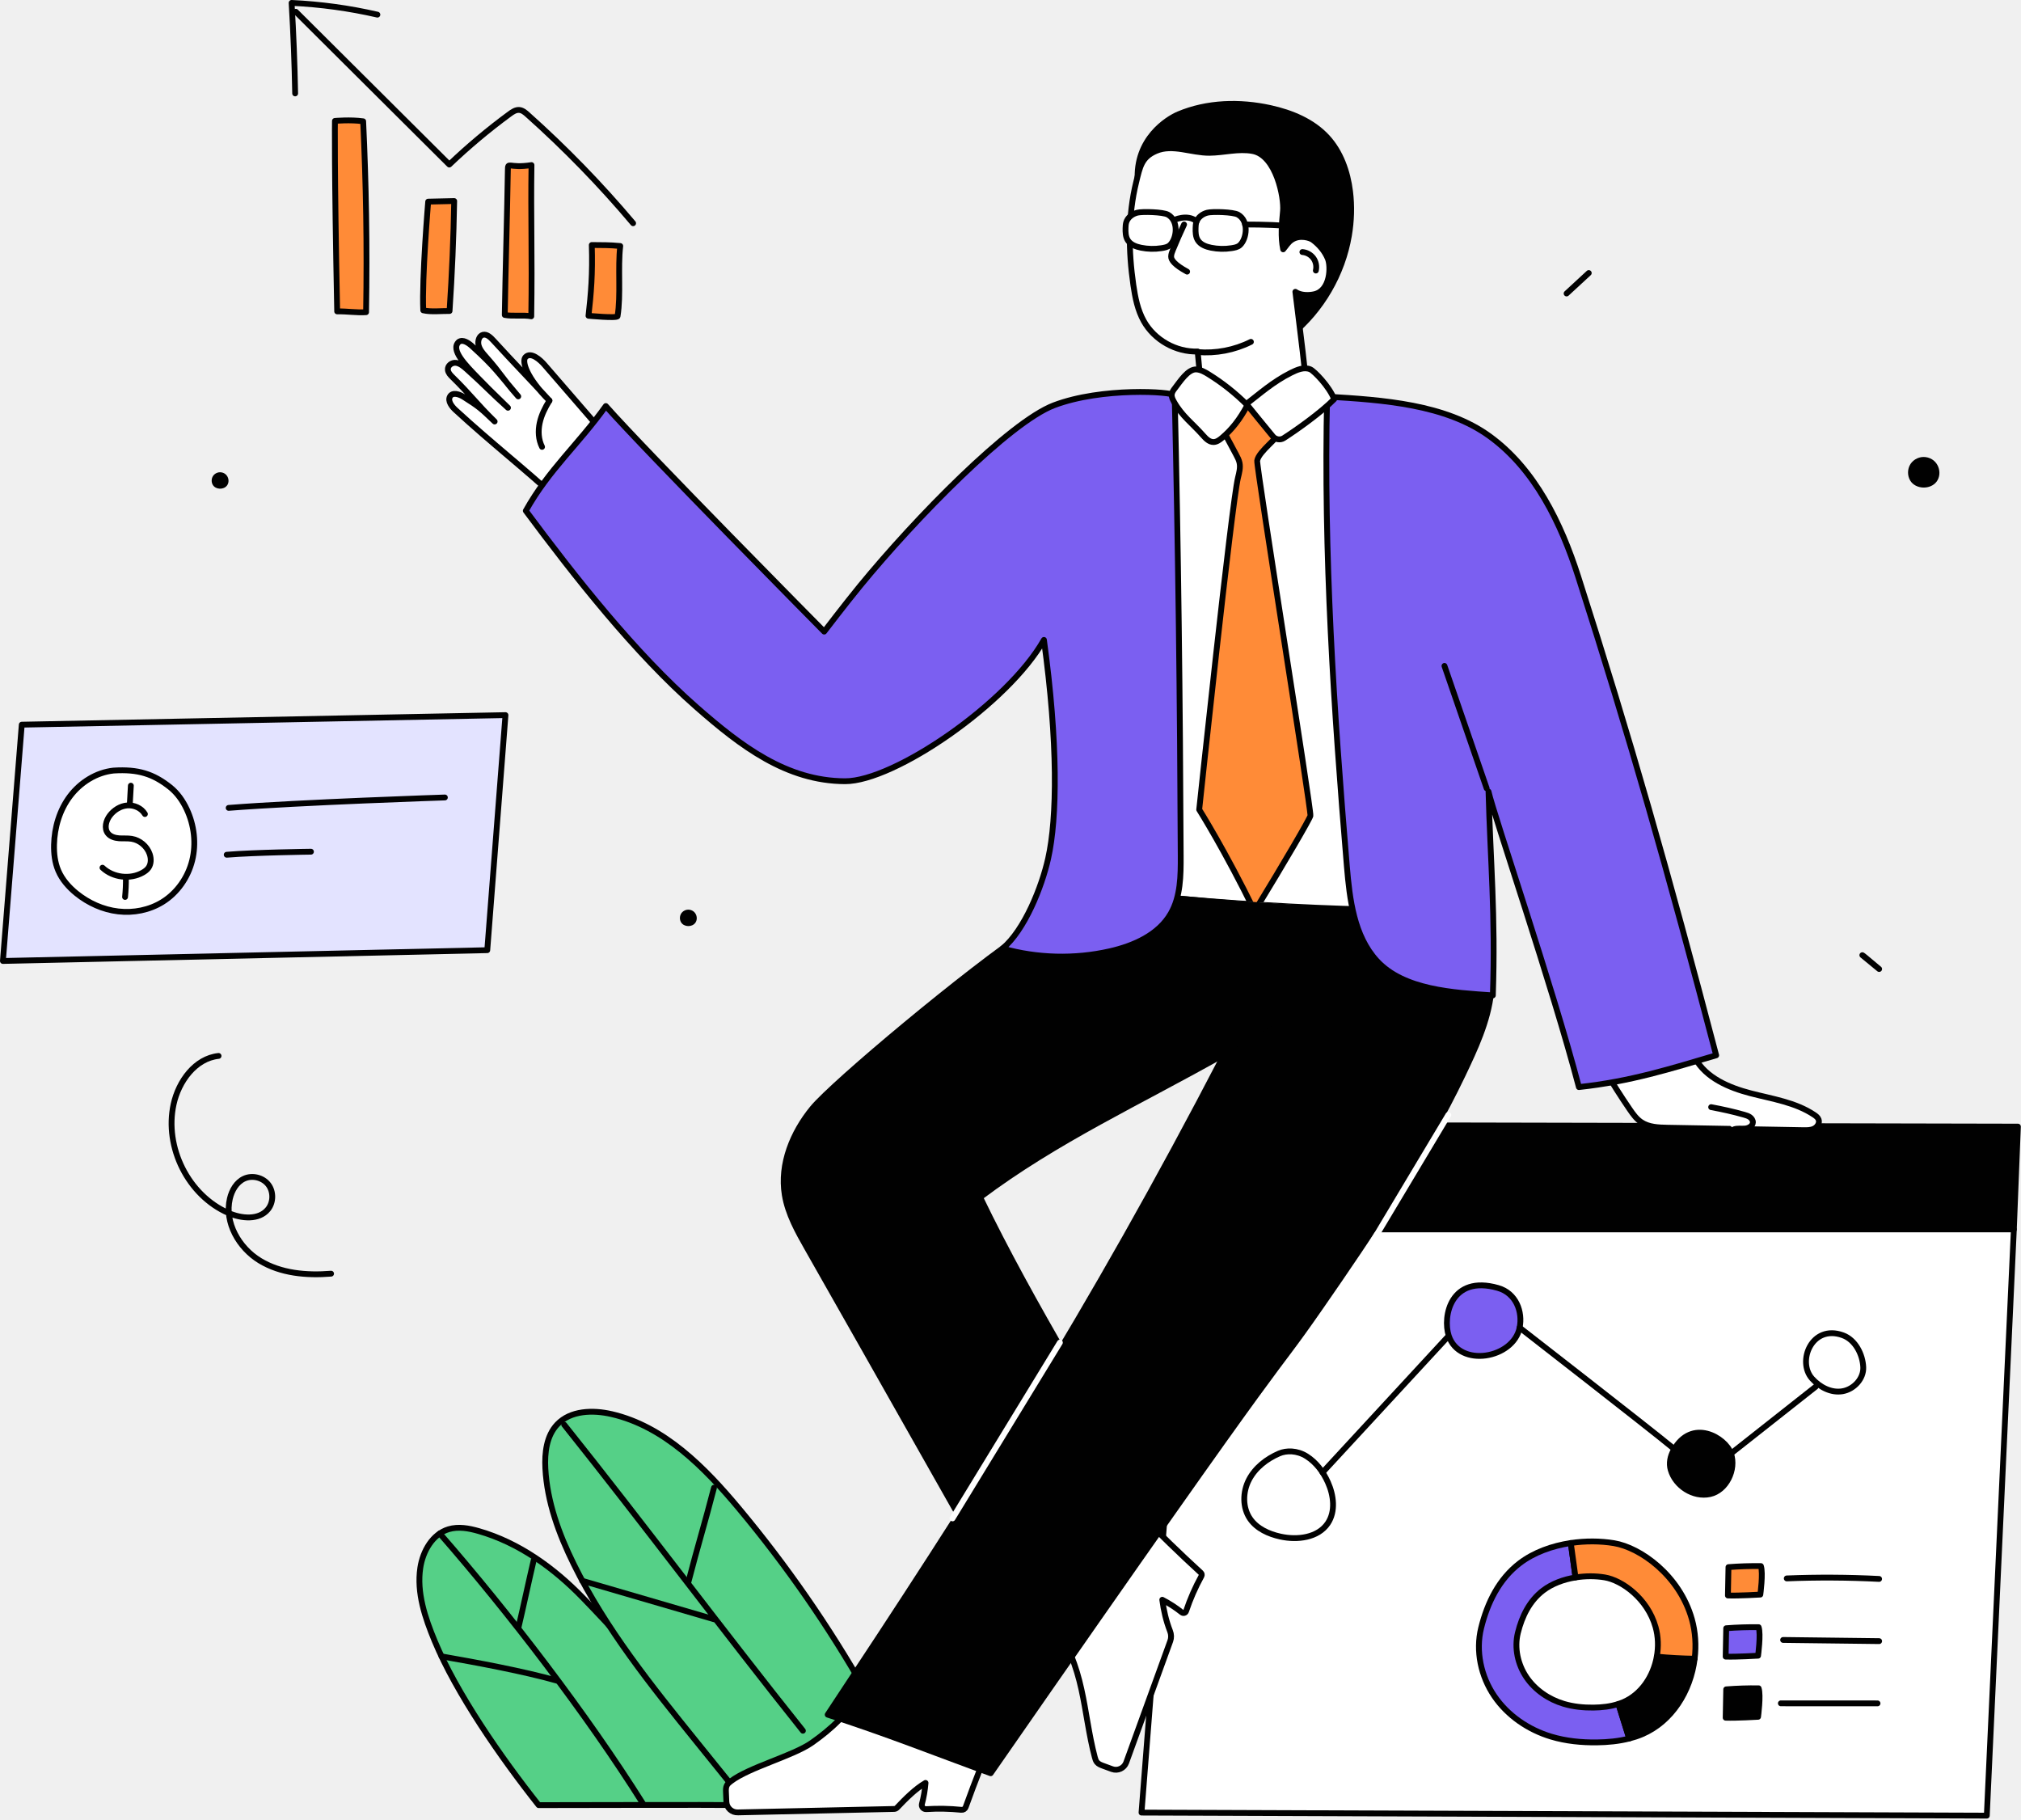
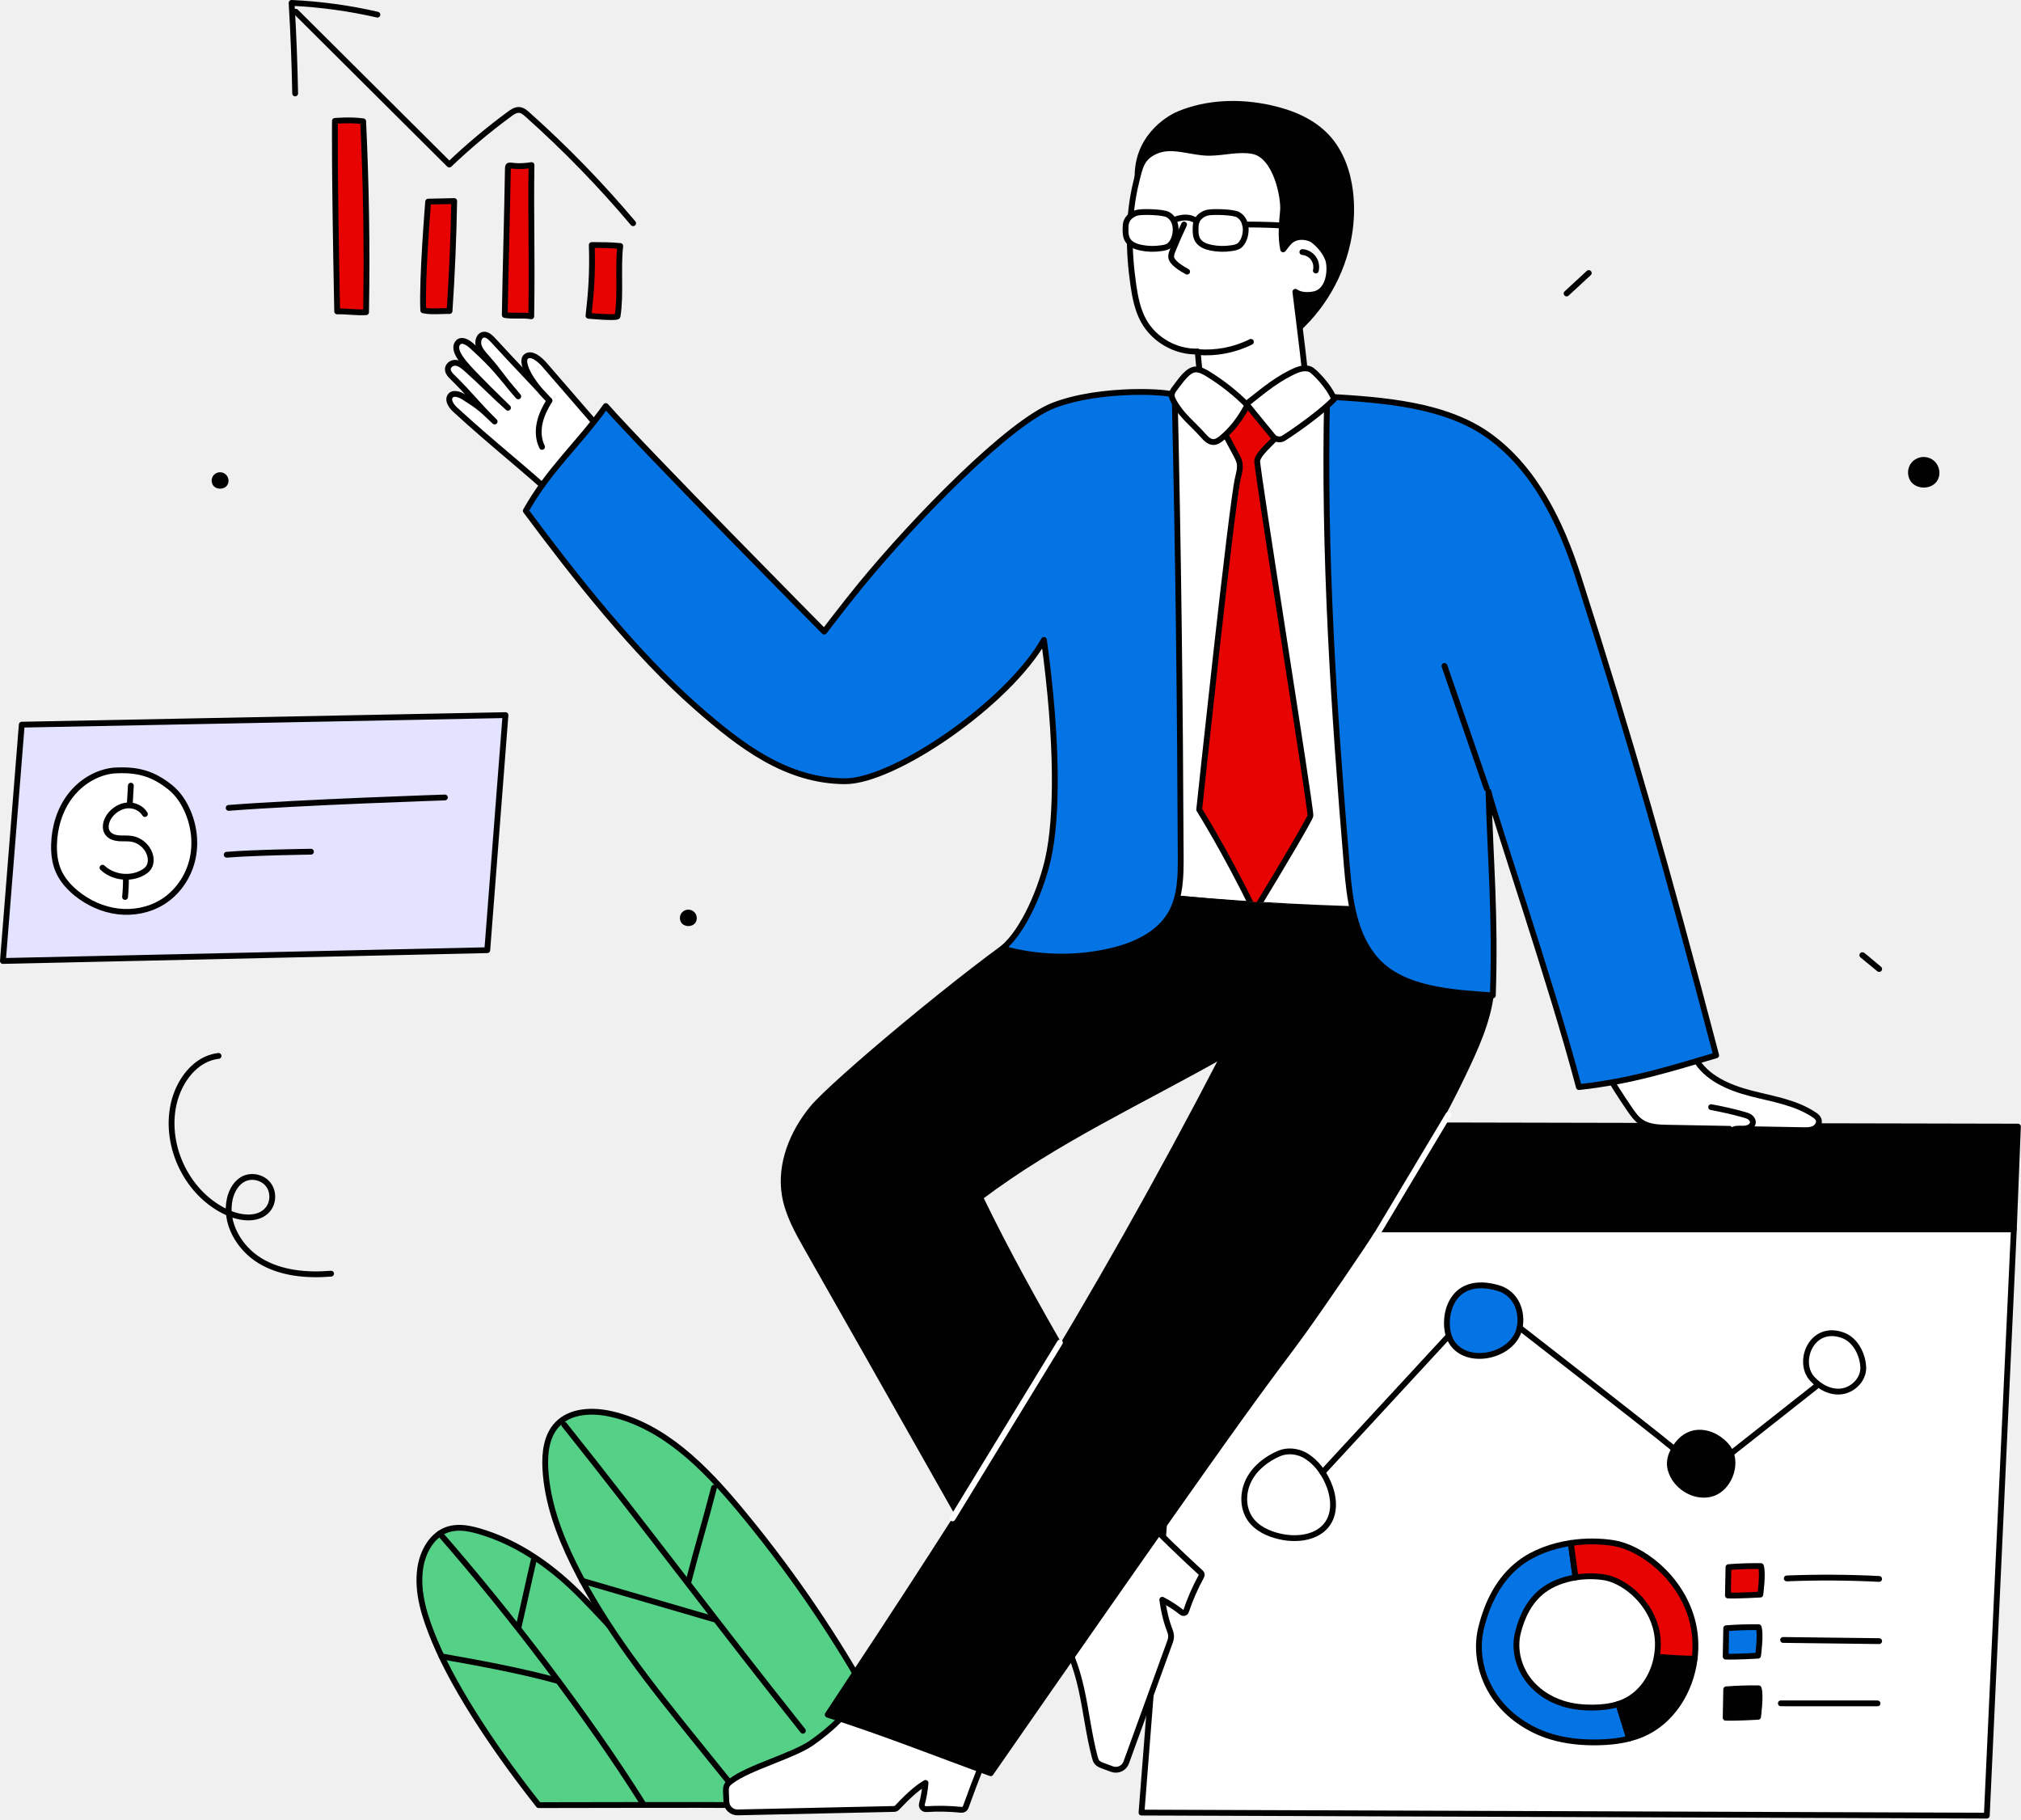
<svg xmlns="http://www.w3.org/2000/svg" width="521" height="469" viewBox="0 0 521 469" fill="none" style="width: 100%; height: 100%;">
  <g clip-path="url(#clip0_35_1837)">
    <path d="M293.308 46.753C292.55 35.767 301.085 30.602 303.807 29.456C311.204 26.342 319.612 26.127 327.452 27.846C332.923 29.046 338.372 31.283 342.158 35.41C345.627 39.192 347.416 44.276 348.043 49.369C348.507 53.134 348.381 56.966 347.747 60.706C346.061 70.659 340.664 79.94 332.848 86.328C332.062 86.97 331.103 87.62 330.114 87.394C329.507 87.255 329.024 86.807 328.59 86.361C324.931 82.61 322.507 77.862 319.911 73.31C313.527 62.115 305.456 51.39 293.308 46.753Z" fill="#010101" stroke="#010101" stroke-width="1.5" stroke-linecap="round" stroke-linejoin="round" />
    <path d="M333.936 75.215C335.333 76.203 337.476 76.142 338.829 75.834C343.018 74.88 343.106 68.64 342.316 66.696C341.525 64.751 340.116 63.091 338.434 61.835C337.763 61.334 335.084 60.405 332.975 61.836C332.01 62.491 331.419 63.567 330.794 64.268C330.103 61.019 330.446 57.652 330.753 54.345C331.061 51.038 329.039 40.066 322.937 38.928C319.251 38.241 315.54 39.354 311.791 39.385C307.141 39.423 302.293 37.073 298.021 38.911C294.284 40.519 293.883 42.959 292.91 46.909C290.777 55.565 290.888 64.655 292.171 73.477C292.636 76.676 293.276 79.916 294.849 82.74C297.574 87.631 303.155 90.785 308.75 90.597C309.208 95.485 309.665 100.374 310.123 105.262C310.354 107.73 310.692 110.428 312.494 112.13C314.362 113.895 317.202 114.023 319.77 113.966C324.291 113.865 328.807 113.504 333.287 112.885C334.278 112.748 335.319 112.577 336.097 111.948C337.489 110.823 337.51 108.744 337.389 106.959C336.647 96.022 335.131 85.147 333.938 75.216L333.936 75.215Z" fill="white" stroke="#010101" stroke-width="1.5" stroke-linecap="round" stroke-linejoin="round" />
    <path d="M322.477 88.115C318.248 90.234 313.428 91.154 308.716 90.744Z" fill="white" />
    <path d="M322.477 88.115C318.248 90.234 313.428 91.154 308.716 90.744" stroke="#010101" stroke-width="1.5" stroke-linecap="round" stroke-linejoin="round" />
    <path d="M305.246 57.864C304.235 60.01 303.28 62.182 302.38 64.377C302.15 64.937 301.921 65.515 301.91 66.12C301.894 67.027 302.845 68.29 306.034 70.015" fill="white" />
    <path d="M305.246 57.864C304.235 60.01 303.28 62.182 302.38 64.377C302.15 64.937 301.921 65.515 301.91 66.12C301.894 67.027 302.845 68.29 306.034 70.015" stroke="#010101" stroke-width="1.5" stroke-linecap="round" stroke-linejoin="round" />
    <path d="M335.745 64.966C336.859 65.048 337.926 65.641 338.584 66.545C339.242 67.449 339.479 68.645 339.216 69.731" fill="white" />
    <path d="M335.745 64.966C336.859 65.048 337.926 65.641 338.584 66.545C339.242 67.449 339.479 68.645 339.216 69.731" stroke="#010101" stroke-width="1.5" stroke-linecap="round" stroke-linejoin="round" />
    <path d="M301.093 55.329C299.85 54.619 294.455 54.496 293.186 54.819C291.917 55.142 290.73 56.027 290.345 57.278C290.197 57.758 290.171 58.265 290.157 58.767C290.125 59.851 290.158 61.001 290.734 61.92C291.45 63.063 292.837 63.586 294.16 63.852C295.879 64.198 297.66 64.238 299.393 63.97C300.167 63.85 301.003 63.714 301.583 63.187C303.346 61.584 303.975 56.973 301.095 55.329H301.093Z" fill="white" stroke="#010101" stroke-width="1.5" stroke-linecap="round" stroke-linejoin="round" />
    <path d="M319.153 55.329C317.91 54.619 312.515 54.496 311.246 54.819C309.977 55.142 308.79 56.027 308.405 57.278C308.257 57.758 308.231 58.265 308.217 58.767C308.185 59.851 308.218 61.001 308.794 61.92C309.51 63.063 310.897 63.586 312.22 63.852C313.939 64.198 315.72 64.238 317.453 63.97C318.227 63.85 319.063 63.714 319.643 63.187C321.406 61.584 322.035 56.973 319.155 55.329H319.153Z" fill="white" stroke="#010101" stroke-width="1.5" stroke-linecap="round" stroke-linejoin="round" />
    <path d="M320.981 57.864C325.683 57.864 330.207 58.008 334.87 58.46C335.743 58.545 336.748 58.798 337.095 59.603" stroke="#010101" stroke-width="1.5" stroke-linecap="round" stroke-linejoin="round" />
    <path d="M308.475 57.041C306.035 55.007 302.486 56.798 302.504 56.778Z" fill="white" />
    <path d="M308.475 57.041C306.035 55.007 302.486 56.798 302.504 56.778" stroke="#010101" stroke-width="1.5" stroke-linecap="round" stroke-linejoin="round" />
    <path d="M160.139 116.856C153.196 108.776 147.31 102.105 140.367 94.026C139.301 92.785 136.844 90.547 135.459 92.064C134.472 93.144 135.759 97.432 141.644 103.256C135.804 96.872 133.024 94.135 127.184 87.751C126.446 86.944 125.507 86.063 124.528 86.291C123.525 86.524 123.096 87.888 123.376 88.995C123.656 90.102 124.43 90.996 125.174 91.835C129.444 96.649 129.33 97.354 133.6 102.168C128.183 95.812 127.855 94.856 121.758 89.284C120.748 88.361 119.346 87.4 118.288 88.112C116.001 90.138 120.057 94.161 123.148 97.355C124.919 99.185 126.624 100.907 130.954 105.1C126.478 101.085 124.853 99.207 120.369 95.204C119.527 94.452 118.618 93.668 117.562 93.525C116.506 93.382 115.33 94.211 115.463 95.361C115.547 96.093 116.099 96.67 116.614 97.175C121.389 101.857 122.74 103.96 127.515 108.642C124.001 105.295 123.62 104.896 119.602 102.348C118.409 101.591 116.626 101.005 115.98 102.246C115.383 103.393 116.472 104.794 117.451 105.694C127.088 114.546 134.736 120.375 144.373 129.227" fill="white" />
    <path d="M160.139 116.856C153.196 108.776 147.31 102.105 140.367 94.026C139.301 92.785 136.844 90.547 135.459 92.064C134.472 93.144 135.759 97.432 141.644 103.256C135.804 96.872 133.024 94.135 127.184 87.751C126.446 86.944 125.507 86.063 124.528 86.291C123.525 86.524 123.096 87.888 123.376 88.995C123.656 90.102 124.43 90.996 125.174 91.835C129.444 96.649 129.33 97.354 133.6 102.168C128.183 95.812 127.855 94.856 121.758 89.284C120.748 88.361 119.346 87.4 118.288 88.112C116.001 90.138 120.057 94.161 123.148 97.355C124.919 99.185 126.624 100.907 130.954 105.1C126.478 101.085 124.853 99.207 120.369 95.204C119.527 94.452 118.618 93.668 117.562 93.525C116.506 93.382 115.33 94.211 115.463 95.361C115.547 96.093 116.099 96.67 116.614 97.175C121.389 101.857 122.74 103.96 127.515 108.642C124.001 105.295 123.62 104.896 119.602 102.348C118.409 101.591 116.626 101.005 115.98 102.246C115.383 103.393 116.472 104.794 117.451 105.694C127.088 114.546 134.736 120.375 144.373 129.227" stroke="#010101" stroke-width="1.5" stroke-linecap="round" stroke-linejoin="round" />
    <path d="M141.644 103.255C140.532 105.044 139.569 106.957 139.126 109.016C138.683 111.075 138.791 113.302 139.737 115.184" stroke="#010101" stroke-width="1.5" stroke-linecap="round" stroke-linejoin="round" />
    <path d="M171.316 436.627C165.284 427.717 157.776 419.598 150.294 411.865C142.811 404.133 133.769 397.616 123.429 394.641C120.893 393.911 118.165 393.403 115.639 394.165C111.485 395.419 108.998 399.82 108.352 404.111C107.385 410.526 109.569 416.973 112.055 422.966C117.637 436.424 129.049 452.892 138.863 465.276C153.286 465.276 177.451 465.155 193.933 465.278C197.274 465.303 183.373 451.021 171.317 436.627H171.316Z" fill="#55D087" stroke="#010101" stroke-width="1.5" stroke-linecap="round" stroke-linejoin="round" />
    <path d="M223.106 435.814C213.673 419.244 202.762 403.515 190.545 388.876C181.643 378.209 171.214 367.621 157.677 364.492C152.823 363.37 147.086 363.529 143.656 367.143C140.883 370.064 140.378 374.458 140.588 378.48C141.04 387.119 144.096 395.427 147.919 403.186C156.146 419.882 167.936 434.518 179.627 449.002C182.768 452.893 185.909 456.784 189.049 460.675C190.464 462.428 191.937 464.23 193.932 465.278C198.626 467.745 204.35 465.275 208.799 462.389C213.814 459.135 218.562 455.201 221.569 450.035C224.576 444.868 224.848 438.875 223.106 435.814Z" fill="#55D087" stroke="#010101" stroke-width="1.5" stroke-linecap="round" stroke-linejoin="round" />
    <path d="M165.725 464.848C151.356 441.993 131.124 415.593 113.361 395.263" stroke="#010101" stroke-width="1.5" stroke-linecap="round" stroke-linejoin="round" />
    <path d="M143.649 433.214C134.923 430.74 122.758 428.494 113.823 426.933" stroke="#010101" stroke-width="1.5" stroke-linecap="round" stroke-linejoin="round" />
    <path d="M137.573 402.201C136.297 407.621 134.95 414.012 133.673 419.433" stroke="#010101" stroke-width="1.5" stroke-linecap="round" stroke-linejoin="round" />
    <path d="M206.984 446.098C186.641 420.649 165.79 392.667 145.447 367.218" stroke="#010101" stroke-width="1.5" stroke-linecap="round" stroke-linejoin="round" />
    <path d="M184.064 417.361C172.738 414.057 161.412 410.753 150.086 407.449" stroke="#010101" stroke-width="1.5" stroke-linecap="round" stroke-linejoin="round" />
    <path d="M184.064 383.464C181.676 392.733 179.829 398.59 177.45 407.824" stroke="#010101" stroke-width="1.5" stroke-linecap="round" stroke-linejoin="round" />
    <path d="M56.34 272.168C50.312 272.816 46.047 278.708 44.752 284.631C42.33 295.709 48.51 308.135 58.909 312.657C62.268 314.118 66.766 314.54 69.079 311.7C70.528 309.92 70.563 307.135 69.159 305.319C67.755 303.503 65.05 302.837 62.963 303.793C60.972 304.705 59.76 306.81 59.26 308.943C57.816 315.103 61.584 321.639 66.987 324.933C72.39 328.226 79.042 328.801 85.349 328.291" stroke="#010101" stroke-width="1.5" stroke-linecap="round" stroke-linejoin="round" />
    <path d="M519.158 316.861L512.184 467.983L294.273 467.197L306.032 316.861H519.158Z" fill="white" stroke="#010101" stroke-width="1.5" stroke-linecap="round" stroke-linejoin="round" />
    <path d="M306.032 316.861H519.158L520.207 290.386L308.149 289.934L306.032 316.861Z" fill="#010101" stroke="#010101" stroke-width="1.5" stroke-linecap="round" stroke-linejoin="round" />
    <path d="M163.214 57.539C154.818 47.574 145.712 38.207 135.987 29.534C135.371 28.985 134.691 28.41 133.868 28.342C132.959 28.266 132.132 28.825 131.396 29.365C125.933 33.375 120.729 37.736 115.826 42.414C102.639 29.287 89.452 16.16 76.264 3.033" stroke="#010101" stroke-width="1.5" stroke-linecap="round" stroke-linejoin="round" />
    <path d="M97.29 3.775C90.028 2.108 82.617 1.094 75.175 0.75C75.641 8.519 75.945 16.298 76.089 24.079" stroke="#010101" stroke-width="1.5" stroke-linecap="round" stroke-linejoin="round" />
-     <path d="M152.558 63.153C155.414 63.194 157.002 63.131 159.895 63.409C159.233 69.12 160.094 75.986 159.204 81.496C159.107 82.093 151.711 81.392 151.711 81.392C152.35 75.776 152.799 70.559 152.559 63.152L152.558 63.153Z" fill="#FF8B37" stroke="#010101" stroke-width="1.5" stroke-linecap="round" stroke-linejoin="round" />
-     <path d="M137.015 42.552C136.808 56.257 137.205 65.139 136.957 81.531C134.999 81.138 132.086 81.576 130.128 81.183C130.285 70.801 130.763 54.301 130.92 43.919C130.957 41.476 131.028 43.485 137.015 42.552Z" fill="#FF8B37" stroke="#010101" stroke-width="1.5" stroke-linecap="round" stroke-linejoin="round" />
-     <path d="M117.087 51.818C116.924 61.273 116.526 70.723 115.892 80.158C113.903 80.131 111.046 80.452 109.112 79.987C108.74 71.686 110.383 51.971 110.383 51.971C110.383 51.971 115.328 51.863 117.087 51.818Z" fill="#FF8B37" stroke="#010101" stroke-width="1.5" stroke-linecap="round" stroke-linejoin="round" />
-     <path d="M93.624 31.264C94.369 47.436 94.664 63.219 94.37 80.468C92.021 80.637 89.581 80.213 86.921 80.262C86.161 42.516 86.345 31.166 86.345 31.166C86.345 31.166 90.324 30.801 93.624 31.264Z" fill="#FF8B37" stroke="#010101" stroke-width="1.5" stroke-linecap="round" stroke-linejoin="round" />
+     <path d="M152.558 63.153C155.414 63.194 157.002 63.131 159.895 63.409C159.233 69.12 160.094 75.986 159.204 81.496C159.107 82.093 151.711 81.392 151.711 81.392C152.35 75.776 152.799 70.559 152.559 63.152L152.558 63.153Z" fill="#e80303" stroke="#010101" stroke-width="1.5" stroke-linecap="round" stroke-linejoin="round" />
+     <path d="M137.015 42.552C136.808 56.257 137.205 65.139 136.957 81.531C134.999 81.138 132.086 81.576 130.128 81.183C130.285 70.801 130.763 54.301 130.92 43.919C130.957 41.476 131.028 43.485 137.015 42.552Z" fill="#e80303" stroke="#010101" stroke-width="1.5" stroke-linecap="round" stroke-linejoin="round" />
+     <path d="M117.087 51.818C116.924 61.273 116.526 70.723 115.892 80.158C113.903 80.131 111.046 80.452 109.112 79.987C108.74 71.686 110.383 51.971 110.383 51.971C110.383 51.971 115.328 51.863 117.087 51.818Z" fill="#e80303" stroke="#010101" stroke-width="1.5" stroke-linecap="round" stroke-linejoin="round" />
+     <path d="M93.624 31.264C94.369 47.436 94.664 63.219 94.37 80.468C92.021 80.637 89.581 80.213 86.921 80.262C86.161 42.516 86.345 31.166 86.345 31.166C86.345 31.166 90.324 30.801 93.624 31.264Z" fill="#e80303" stroke="#010101" stroke-width="1.5" stroke-linecap="round" stroke-linejoin="round" />
    <path d="M125.614 244.911L130.307 184.324L5.611 186.786L0.75 247.693L125.614 244.911Z" fill="#E3E3FF" stroke="#010101" stroke-width="1.5" stroke-linecap="round" stroke-linejoin="round" />
    <path d="M58.949 208.234C77.496 206.78 114.687 205.551 114.687 205.551Z" fill="white" />
    <path d="M58.949 208.234C77.496 206.78 114.687 205.551 114.687 205.551" stroke="#010101" stroke-width="1.5" stroke-linecap="round" stroke-linejoin="round" />
    <path d="M58.444 220.311C65.683 219.712 80.162 219.527 80.162 219.527Z" fill="white" />
    <path d="M58.444 220.311C65.683 219.712 80.162 219.527 80.162 219.527" stroke="#010101" stroke-width="1.5" stroke-linecap="round" stroke-linejoin="round" />
    <path d="M29.287 198.612C24.845 199.082 20.746 201.648 18.055 205.213C15.365 208.778 14.032 213.268 13.929 217.734C13.877 219.997 14.137 222.301 15.021 224.385C16.009 226.715 17.737 228.671 19.702 230.265C22.779 232.76 26.531 234.457 30.464 234.92C34.398 235.383 38.502 234.58 41.871 232.498C45.702 230.131 48.463 226.161 49.543 221.789C50.624 217.418 50.057 212.692 48.155 208.611C47.134 206.42 45.717 204.38 43.822 202.88C39.532 199.483 35.638 198.206 29.286 198.613L29.287 198.612Z" fill="white" stroke="#010101" stroke-width="1.5" stroke-linecap="round" stroke-linejoin="round" />
    <path d="M37.358 209.817C36.448 208.286 34.573 207.455 32.798 207.603C31.023 207.751 29.388 208.788 28.311 210.207C27.302 211.536 26.794 213.519 27.832 214.825C28.502 215.668 29.636 215.994 30.71 216.073C31.784 216.152 32.871 216.032 33.934 216.205C36.04 216.547 37.9 218.118 38.591 220.137C38.988 221.296 38.988 222.661 38.286 223.665C37.91 224.203 37.363 224.599 36.79 224.921C33.541 226.745 29.135 226.207 26.422 223.654" fill="white" />
    <path d="M37.358 209.817C36.448 208.286 34.573 207.455 32.798 207.603C31.023 207.751 29.388 208.788 28.311 210.207C27.302 211.536 26.794 213.519 27.832 214.825C28.502 215.668 29.636 215.994 30.71 216.073C31.784 216.152 32.871 216.032 33.934 216.205C36.04 216.547 37.9 218.118 38.591 220.137C38.988 221.296 38.988 222.661 38.286 223.665C37.91 224.203 37.363 224.599 36.79 224.921C33.541 226.745 29.135 226.207 26.422 223.654" stroke="#010101" stroke-width="1.5" stroke-linecap="round" stroke-linejoin="round" />
    <path d="M32.458 226.344C32.473 227.962 32.4 229.581 32.239 231.192Z" fill="white" />
    <path d="M32.458 226.344C32.473 227.962 32.4 229.581 32.239 231.192" stroke="#010101" stroke-width="1.5" stroke-linecap="round" stroke-linejoin="round" />
    <path d="M33.732 202.509C33.644 204.07 33.556 205.631 33.469 207.192Z" fill="white" />
    <path d="M33.732 202.509C33.644 204.07 33.556 205.631 33.469 207.192" stroke="#010101" stroke-width="1.5" stroke-linecap="round" stroke-linejoin="round" />
    <path d="M360.914 264.955L370.853 231.191L278.561 222.892L264.895 250.047L285.483 271.167L335.179 272.762L360.914 264.955Z" fill="#010101" stroke="#010101" stroke-width="1.5" stroke-linecap="round" stroke-linejoin="round" />
    <path d="M436.99 272.762C439.794 277.836 445.668 280.334 451.279 281.794C456.89 283.254 462.843 284.115 467.663 287.336C468.141 287.655 468.629 288.028 468.826 288.567C469.153 289.46 468.517 290.473 467.668 290.901C466.819 291.329 465.825 291.321 464.875 291.304C453.214 291.092 441.553 290.881 429.892 290.669C427.537 290.626 425.033 290.539 423.08 289.222C421.841 288.386 420.953 287.134 420.109 285.9C417.865 282.618 415.731 279.261 413.711 275.837" fill="white" />
    <path d="M436.99 272.762C439.794 277.836 445.668 280.334 451.279 281.794C456.89 283.254 462.843 284.115 467.663 287.336C468.141 287.655 468.629 288.028 468.826 288.567C469.153 289.46 468.517 290.473 467.668 290.901C466.819 291.329 465.825 291.321 464.875 291.304C453.214 291.092 441.553 290.881 429.892 290.669C427.537 290.626 425.033 290.539 423.08 289.222C421.841 288.386 420.953 287.134 420.109 285.9C417.865 282.618 415.731 279.261 413.711 275.837" stroke="#010101" stroke-width="1.5" stroke-linecap="round" stroke-linejoin="round" />
    <path d="M342.014 101.631C329.162 106.486 315.566 108.249 302.953 102.8C298.822 116.522 298.265 129.448 297.451 143.755C296.462 161.126 295.473 178.522 295.934 195.915C296.247 207.7 297.226 219.467 298.866 231.141C316.855 232.878 334.905 233.977 352.972 234.436C362.765 218.495 363.657 198.696 362.326 180.034C360.476 154.098 353.442 127.865 342.013 101.631H342.014Z" fill="white" stroke="#010101" stroke-width="1.5" stroke-linecap="round" stroke-linejoin="round" />
-     <path d="M329.685 111.365C327.498 108.808 325.03 106.491 322.341 104.468C319.571 105.781 316.958 107.426 314.613 109.609C315.961 112.128 317.308 114.646 318.656 117.165C319.019 117.843 319.386 118.533 319.544 119.286C319.81 120.555 319.456 121.861 319.148 123.121C317.5 129.875 309.146 208.68 309.146 208.68C309.146 208.68 315.792 219.211 323.432 234.857C331.416 221.78 337.665 211.052 337.818 210.253C338.077 208.903 323.853 120.229 324.094 118.738C324.489 116.296 329.881 112.679 329.684 111.365H329.685Z" fill="#FF8B37" stroke="#010101" stroke-width="1.5" stroke-linecap="round" stroke-linejoin="round" />
+     <path d="M329.685 111.365C327.498 108.808 325.03 106.491 322.341 104.468C319.571 105.781 316.958 107.426 314.613 109.609C315.961 112.128 317.308 114.646 318.656 117.165C319.019 117.843 319.386 118.533 319.544 119.286C319.81 120.555 319.456 121.861 319.148 123.121C317.5 129.875 309.146 208.68 309.146 208.68C309.146 208.68 315.792 219.211 323.432 234.857C331.416 221.78 337.665 211.052 337.818 210.253C338.077 208.903 323.853 120.229 324.094 118.738C324.489 116.296 329.881 112.679 329.684 111.365H329.685Z" fill="#e80303" stroke="#010101" stroke-width="1.5" stroke-linecap="round" stroke-linejoin="round" />
    <path d="M355.074 234.63C335.797 234.302 316.536 233.054 297.378 230.89Z" fill="white" />
    <path d="M355.074 234.63C335.797 234.302 316.536 233.054 297.378 230.89" stroke="#010101" stroke-width="1.5" stroke-linecap="round" stroke-linejoin="round" />
    <path d="M315.569 271.757C293.894 284.018 272.32 293.808 252.663 308.601C266.261 336.736 283.681 364.216 298.986 391.37C287.935 403.519 279.591 414.298 267.735 426.933C248.274 392.723 227.603 356.013 208.141 321.802C205.651 317.425 203.118 312.929 202.304 307.96C201.003 300.019 204.352 291.882 209.462 285.666C214.839 279.126 249.763 249.888 265.592 239.436" fill="#010101" />
    <path d="M315.569 271.757C293.894 284.018 272.32 293.808 252.663 308.601C266.261 336.736 283.681 364.216 298.986 391.37C287.935 403.519 279.591 414.298 267.735 426.933C248.274 392.723 227.603 356.013 208.141 321.802C205.651 317.425 203.118 312.929 202.304 307.96C201.003 300.019 204.352 291.882 209.462 285.666C214.839 279.126 249.763 249.888 265.592 239.436" stroke="#010101" stroke-width="1.5" stroke-linecap="round" stroke-linejoin="round" />
    <path d="M293.682 389.956C298.83 395.256 304.135 400.405 309.585 405.393C309.822 405.61 309.878 405.958 309.723 406.24C308.136 409.126 306.809 412.154 305.764 415.278C305.608 415.745 305.048 415.906 304.663 415.599C303.096 414.352 301.407 413.259 299.626 412.343C299.985 415.066 300.593 417.756 301.635 420.428C301.954 421.245 301.993 422.145 301.694 422.97L290.336 454.284C289.798 455.768 288.155 456.532 286.673 455.987L284.369 455.139C283.788 454.925 283.177 454.691 282.786 454.21C282.485 453.841 282.35 453.367 282.228 452.907C280.698 447.149 280.056 441.194 278.767 435.378C277.478 429.562 275.456 423.742 271.598 419.203" fill="white" />
    <path d="M293.682 389.956C298.83 395.256 304.135 400.405 309.585 405.393C309.822 405.61 309.878 405.958 309.723 406.24C308.136 409.126 306.809 412.154 305.764 415.278C305.608 415.745 305.048 415.906 304.663 415.599C303.096 414.352 301.407 413.259 299.626 412.343C299.985 415.066 300.593 417.756 301.635 420.428C301.954 421.245 301.993 422.145 301.694 422.97L290.336 454.284C289.798 455.768 288.155 456.532 286.673 455.987L284.369 455.139C283.788 454.925 283.177 454.691 282.786 454.21C282.485 453.841 282.35 453.367 282.228 452.907C280.698 447.149 280.056 441.194 278.767 435.378C277.478 429.562 275.456 423.742 271.598 419.203" stroke="#010101" stroke-width="1.5" stroke-linecap="round" stroke-linejoin="round" />
    <path d="M256.962 445.435C254.094 452.141 251.421 458.93 248.947 465.791C248.781 466.252 248.325 466.534 247.837 466.484C244.83 466.177 241.798 466.118 238.782 466.309C238.054 466.355 237.475 465.693 237.663 464.989C238.138 463.209 238.451 461.387 238.597 459.55C235.969 461.079 233.496 463.57 231.255 465.929C231.059 466.135 230.792 466.253 230.508 466.261L190.238 467.148C188.661 467.224 187.323 466.002 187.255 464.424L187.149 461.971C187.122 461.352 187.103 460.699 187.396 460.152C187.621 459.732 188.005 459.425 188.383 459.135C193.106 455.504 204.432 452.616 209.301 449.183C214.17 445.751 218.761 441.642 221.462 436.332" fill="white" />
    <path d="M256.962 445.435C254.094 452.141 251.421 458.93 248.947 465.791C248.781 466.252 248.325 466.534 247.837 466.484C244.83 466.177 241.798 466.118 238.782 466.309C238.054 466.355 237.475 465.693 237.663 464.989C238.138 463.209 238.451 461.387 238.597 459.55C235.969 461.079 233.496 463.57 231.255 465.929C231.059 466.135 230.792 466.253 230.508 466.261L190.238 467.148C188.661 467.224 187.323 466.002 187.255 464.424L187.149 461.971C187.122 461.352 187.103 460.699 187.396 460.152C187.621 459.732 188.005 459.425 188.383 459.135C193.106 455.504 204.432 452.616 209.301 449.183C214.17 445.751 218.761 441.642 221.462 436.332" stroke="#010101" stroke-width="1.5" stroke-linecap="round" stroke-linejoin="round" />
    <path d="M441.123 285.369C443.99 285.901 446.84 286.529 449.644 287.328C450.161 287.475 450.687 287.634 451.124 287.947C451.561 288.26 451.901 288.76 451.881 289.297C451.847 290.239 450.789 290.808 449.85 290.891C448.911 290.974 447.934 290.776 447.042 291.079" fill="white" />
    <path d="M441.123 285.369C443.99 285.901 446.84 286.529 449.644 287.328C450.161 287.475 450.687 287.634 451.124 287.947C451.561 288.26 451.901 288.76 451.881 289.297C451.847 290.239 450.789 290.808 449.85 290.891C448.911 290.974 447.934 290.776 447.042 291.079" stroke="#010101" stroke-width="1.5" stroke-linecap="round" stroke-linejoin="round" />
    <path d="M315.601 271.765C280.904 338.704 250.603 385.749 213.374 441.958C228.244 446.717 240.976 451.825 255.388 457.055C339.65 335.68 325.112 358.951 340.546 336.719C353.385 318.224 367.307 297.474 377.019 277.161C380.296 270.307 383.59 263.278 384.422 255.726C385.254 248.175 383.191 239.877 377.328 235.046" fill="#010101" />
    <path d="M315.601 271.765C280.904 338.704 250.603 385.749 213.374 441.958C228.244 446.717 240.976 451.825 255.388 457.055C339.65 335.68 325.112 358.951 340.546 336.719C353.385 318.224 367.307 297.474 377.019 277.161C380.296 270.307 383.59 263.278 384.422 255.726C385.254 248.175 383.191 239.877 377.328 235.046" stroke="#010101" stroke-width="1.5" stroke-linecap="round" stroke-linejoin="round" />
-     <path d="M342.119 102.232C341.18 142.734 343.827 182.842 347.207 223.214C347.933 231.888 349.043 241.223 354.925 247.64C361.842 255.186 374.636 255.863 384.848 256.559C385.561 235.807 384.196 221.704 383.729 204.027C385.09 210.109 400.168 254.053 407.028 280.196C420.343 278.764 430.681 275.466 442.418 272.008C429.847 224.105 420.27 190.468 406.838 148.588C402.425 134.828 395.726 120.972 384.045 112.464C372.687 104.192 356.515 103.078 342.119 102.232Z" fill="#7B5FF1" stroke="#010101" stroke-width="1.5" stroke-linecap="round" stroke-linejoin="round" />
+     <path d="M342.119 102.232C341.18 142.734 343.827 182.842 347.207 223.214C347.933 231.888 349.043 241.223 354.925 247.64C361.842 255.186 374.636 255.863 384.848 256.559C385.561 235.807 384.196 221.704 383.729 204.027C385.09 210.109 400.168 254.053 407.028 280.196C420.343 278.764 430.681 275.466 442.418 272.008C429.847 224.105 420.27 190.468 406.838 148.588C402.425 134.828 395.726 120.972 384.045 112.464C372.687 104.192 356.515 103.078 342.119 102.232Z" fill="#0474e4" stroke="#010101" stroke-width="1.5" stroke-linecap="round" stroke-linejoin="round" />
    <path d="M383.251 203.186C379.625 192.671 376 182.156 372.374 171.641Z" fill="white" />
    <path d="M383.251 203.186C379.625 192.671 376 182.156 372.374 171.641" stroke="#010101" stroke-width="1.5" stroke-linecap="round" stroke-linejoin="round" />
-     <path d="M221.698 151.046C217.907 155.674 212.47 162.796 212.47 162.796C212.47 162.796 166.234 116.075 156.177 104.66C149.069 114.619 141.512 120.972 135.548 131.655C148.203 148.674 163.665 168.349 179.613 182.33C190.968 192.284 202.751 201.306 217.85 201.363C230.47 201.411 259.879 181.322 269.121 164.938C272.767 191.508 272.563 210.776 270.195 221.328C268.562 228.606 264.17 239.683 258.461 244.483C267.426 247.005 277.022 247.251 286.104 245.192C292.288 243.79 298.657 240.973 301.819 235.476C304.354 231.069 304.401 225.714 304.379 220.629C304.207 180.343 303.75 141.594 302.824 101.914C302.249 100.926 284.042 99.767 271.696 104.468C260.261 108.822 236.086 133.479 221.696 151.046H221.698Z" fill="#7B5FF1" stroke="#010101" stroke-width="1.5" stroke-linecap="round" stroke-linejoin="round" />
+     <path d="M221.698 151.046C217.907 155.674 212.47 162.796 212.47 162.796C212.47 162.796 166.234 116.075 156.177 104.66C149.069 114.619 141.512 120.972 135.548 131.655C148.203 148.674 163.665 168.349 179.613 182.33C190.968 192.284 202.751 201.306 217.85 201.363C230.47 201.411 259.879 181.322 269.121 164.938C272.767 191.508 272.563 210.776 270.195 221.328C268.562 228.606 264.17 239.683 258.461 244.483C267.426 247.005 277.022 247.251 286.104 245.192C292.288 243.79 298.657 240.973 301.819 235.476C304.354 231.069 304.401 225.714 304.379 220.629C304.207 180.343 303.75 141.594 302.824 101.914C302.249 100.926 284.042 99.767 271.696 104.468C260.261 108.822 236.086 133.479 221.696 151.046H221.698Z" fill="#0474e4" stroke="#010101" stroke-width="1.5" stroke-linecap="round" stroke-linejoin="round" />
    <path d="M321.572 104.432C318.545 101.391 315.161 98.706 311.512 96.45C310.558 95.86 309.539 95.285 308.419 95.217C306.258 95.087 304.194 98.372 302.867 100.082C302.5 100.555 302.129 101.067 302.064 101.663C301.989 102.342 302.324 102.993 302.658 103.588C304.71 107.246 307.432 109.15 310.201 112.299C310.909 113.105 311.776 113.953 312.849 113.936C313.655 113.923 314.36 113.414 314.978 112.896C317.552 110.74 319.668 108.039 321.573 104.431L321.572 104.432Z" fill="white" stroke="#010101" stroke-width="1.5" stroke-linecap="round" stroke-linejoin="round" />
    <path d="M328.116 112.447C325.883 109.693 323.461 106.811 321.312 104.114C324.66 101.564 328.117 98.429 332.779 96.094C334.359 95.303 336.206 94.5 337.822 95.213C338.774 95.634 342.677 99.585 343.942 102.887C340.603 106.283 334.458 110.664 330.966 112.914C330.037 113.513 328.812 113.306 328.116 112.447Z" fill="white" stroke="#010101" stroke-width="1.5" stroke-linecap="round" stroke-linejoin="round" />
    <path d="M373.367 287.382L353.436 320.686" stroke="white" stroke-width="1.5" stroke-linecap="round" stroke-linejoin="round" />
    <path d="M273.236 346.051L245.552 391.37" stroke="white" stroke-width="1.5" stroke-linecap="round" stroke-linejoin="round" />
    <path d="M484.433 249.764C482.988 248.575 481.543 247.387 480.099 246.198C480.277 246.299 480.455 246.399 484.433 249.764Z" stroke="#010101" stroke-width="1.5" stroke-linecap="round" stroke-linejoin="round" />
    <path d="M329.768 374.627C326.533 376.015 323.579 378.301 321.964 381.429C320.349 384.557 320.269 388.579 322.265 391.479C324.013 394.018 327.041 395.386 330.051 396.051C334.454 397.025 339.79 396.373 342.301 392.627C344.35 389.571 343.83 385.418 342.324 382.061C341.124 379.386 339.305 376.923 336.826 375.358C334.347 373.793 331.59 373.846 329.769 374.627H329.768Z" fill="white" stroke="#010101" stroke-width="1.5" stroke-linecap="round" stroke-linejoin="round" />
    <path d="M340.936 379.528L373.477 344.298" stroke="#010101" stroke-width="1.5" stroke-linecap="round" stroke-linejoin="round" />
-     <path d="M373.477 344.298C376.227 352.651 390.137 350.188 391.752 342.207C392.58 338.119 390.852 333.318 386.168 331.977C374.011 328.497 371.843 339.335 373.477 344.298Z" fill="#7B5FF1" stroke="#010101" stroke-width="1.5" stroke-linecap="round" stroke-linejoin="round" />
+     <path d="M373.477 344.298C376.227 352.651 390.137 350.188 391.752 342.207C392.58 338.119 390.852 333.318 386.168 331.977C374.011 328.497 371.843 339.335 373.477 344.298Z" fill="#0474e4" stroke="#010101" stroke-width="1.5" stroke-linecap="round" stroke-linejoin="round" />
    <path d="M391.753 342.207C391.753 342.207 424.815 367.889 431.12 373.082" stroke="#010101" stroke-width="1.5" stroke-linecap="round" stroke-linejoin="round" />
    <path d="M431.434 373.823C430.573 375.371 430.2 377.158 430.696 378.859C431.916 383.043 436.544 386.027 440.804 385.107C445.064 384.187 447.651 378.769 446.235 374.647C444.819 370.525 436.13 365.378 431.434 373.823Z" fill="#010101" stroke="#010101" stroke-width="1.5" stroke-linecap="round" stroke-linejoin="round" />
    <path d="M446.235 374.647C453.514 368.906 460.793 363.166 468.072 357.425" stroke="#010101" stroke-width="1.5" stroke-linecap="round" stroke-linejoin="round" />
    <path d="M475.056 344.16C467.052 341.268 463.185 350.954 467.144 355.344C469.137 357.554 472.079 359.104 475.01 358.591C477.941 358.078 480.464 355.362 480.334 352.389C480.193 349.163 478.353 345.351 475.056 344.159V344.16Z" fill="white" stroke="#010101" stroke-width="1.5" stroke-linecap="round" stroke-linejoin="round" />
-     <path d="M410.788 440.132C408.198 440.163 405.59 439.909 403.109 439.164C399.271 438.012 395.765 435.631 393.513 432.317C391.261 429.003 390.342 424.748 391.3 420.857C392.349 416.596 394.314 412.605 397.803 409.943C400.11 408.183 403.084 407.086 406.16 406.592C405.754 403.633 405.348 400.675 404.943 397.717C400.102 398.443 395.404 400.145 391.779 402.91C386.44 406.983 383.434 413.091 381.828 419.611C380.362 425.565 381.769 432.075 385.215 437.147C388.661 442.219 394.027 445.862 399.899 447.625C403.695 448.765 407.687 449.153 411.649 449.106C414.459 449.072 417.293 448.806 420.006 448.108C419.076 445.138 418.146 442.169 417.216 439.199C415.156 439.869 412.961 440.106 410.788 440.132Z" fill="#7B5FF1" stroke="#010101" stroke-width="1.5" stroke-linecap="round" stroke-linejoin="round" />
+     <path d="M410.788 440.132C408.198 440.163 405.59 439.909 403.109 439.164C399.271 438.012 395.765 435.631 393.513 432.317C391.261 429.003 390.342 424.748 391.3 420.857C392.349 416.596 394.314 412.605 397.803 409.943C400.11 408.183 403.084 407.086 406.16 406.592C405.754 403.633 405.348 400.675 404.943 397.717C400.102 398.443 395.404 400.145 391.779 402.91C386.44 406.983 383.434 413.091 381.828 419.611C380.362 425.565 381.769 432.075 385.215 437.147C388.661 442.219 394.027 445.862 399.899 447.625C403.695 448.765 407.687 449.153 411.649 449.106C414.459 449.072 417.293 448.806 420.006 448.108C419.076 445.138 418.146 442.169 417.216 439.199C415.156 439.869 412.961 440.106 410.788 440.132Z" fill="#0474e4" stroke="#010101" stroke-width="1.5" stroke-linecap="round" stroke-linejoin="round" />
    <path d="M418.403 438.762C418.014 438.927 417.616 439.068 417.215 439.199C418.145 442.169 419.075 445.138 420.005 448.108C421.128 447.819 422.232 447.465 423.302 447.01C430.992 443.743 435.839 435.88 436.868 427.539C433.611 427.489 430.356 427.314 427.113 427.003C426.203 432.086 423.13 436.754 418.403 438.762Z" fill="#010101" stroke="#010101" stroke-width="1.5" stroke-linecap="round" stroke-linejoin="round" />
-     <path d="M436.147 417.337C432.954 406.003 422.824 398.868 416.074 397.755C412.57 397.178 408.712 397.151 404.941 397.717C405.347 400.676 405.753 403.634 406.158 406.592C408.7 406.183 411.312 406.185 413.679 406.575C418.09 407.302 424.709 411.965 426.796 419.371C427.49 421.835 427.565 424.469 427.112 427.002C430.355 427.313 433.61 427.488 436.867 427.538C437.288 424.123 437.074 420.629 436.146 417.336L436.147 417.337Z" fill="#FF8B37" stroke="#010101" stroke-width="1.5" stroke-linecap="round" stroke-linejoin="round" />
-     <path d="M453.948 403.662C451.159 403.624 448.368 403.713 445.587 403.93C445.54 406.367 445.494 408.804 445.447 411.24C448.232 411.342 453.8 411.005 453.8 411.005C453.8 411.005 454.558 405.458 453.949 403.662H453.948Z" fill="#FF8B37" stroke="#010101" stroke-width="1.5" stroke-linecap="round" stroke-linejoin="round" />
-     <path d="M453.365 419.414C450.576 419.376 447.785 419.465 445.004 419.682C444.957 422.119 444.911 424.556 444.864 426.992C447.649 427.094 453.217 426.757 453.217 426.757C453.217 426.757 453.975 421.21 453.366 419.414H453.365Z" fill="#7B5FF1" stroke="#010101" stroke-width="1.5" stroke-linecap="round" stroke-linejoin="round" />
+     <path d="M436.147 417.337C432.954 406.003 422.824 398.868 416.074 397.755C412.57 397.178 408.712 397.151 404.941 397.717C405.347 400.676 405.753 403.634 406.158 406.592C408.7 406.183 411.312 406.185 413.679 406.575C418.09 407.302 424.709 411.965 426.796 419.371C427.49 421.835 427.565 424.469 427.112 427.002C430.355 427.313 433.61 427.488 436.867 427.538C437.288 424.123 437.074 420.629 436.146 417.336L436.147 417.337Z" fill="#e80303" stroke="#010101" stroke-width="1.5" stroke-linecap="round" stroke-linejoin="round" />
+     <path d="M453.948 403.662C451.159 403.624 448.368 403.713 445.587 403.93C445.54 406.367 445.494 408.804 445.447 411.24C448.232 411.342 453.8 411.005 453.8 411.005C453.8 411.005 454.558 405.458 453.949 403.662H453.948Z" fill="#e80303" stroke="#010101" stroke-width="1.5" stroke-linecap="round" stroke-linejoin="round" />
+     <path d="M453.365 419.414C450.576 419.376 447.785 419.465 445.004 419.682C444.957 422.119 444.911 424.556 444.864 426.992C447.649 427.094 453.217 426.757 453.217 426.757C453.217 426.757 453.975 421.21 453.366 419.414H453.365Z" fill="#0474e4" stroke="#010101" stroke-width="1.5" stroke-linecap="round" stroke-linejoin="round" />
    <path d="M453.365 435.165C450.576 435.127 447.785 435.216 445.004 435.433C444.957 437.87 444.911 440.307 444.864 442.743C447.649 442.845 453.217 442.508 453.217 442.508C453.217 442.508 453.975 436.961 453.366 435.165H453.365Z" fill="#010101" stroke="#010101" stroke-width="1.5" stroke-linecap="round" stroke-linejoin="round" />
    <path d="M460.614 406.839C468.547 406.524 476.493 406.568 484.422 406.972" stroke="#010101" stroke-width="1.5" stroke-linecap="round" stroke-linejoin="round" />
    <path d="M459.676 422.7C467.928 422.801 476.181 422.903 484.433 423.004" stroke="#010101" stroke-width="1.5" stroke-linecap="round" stroke-linejoin="round" />
    <path d="M459.093 439.036C467.4 439.041 475.706 439.045 484.013 439.05" stroke="#010101" stroke-width="1.5" stroke-linecap="round" stroke-linejoin="round" />
    <path d="M177.711 234.483C176.909 234.375 176.061 234.762 175.619 235.439C175.177 236.116 175.162 237.048 175.583 237.739C176.333 238.969 178.391 239.027 179.242 237.864C180.093 236.702 179.476 234.721 177.71 234.482L177.711 234.483Z" fill="#010101" />
    <path d="M57.001 121.744C56.199 121.636 55.351 122.023 54.909 122.7C54.467 123.377 54.452 124.309 54.873 125C55.623 126.23 57.681 126.288 58.532 125.125C59.383 123.963 58.766 121.982 57 121.743L57.001 121.744Z" fill="#010101" />
    <path d="M403.859 75.648C405.763 73.89 407.668 72.132 409.572 70.374" stroke="#010101" stroke-width="1.5" stroke-linecap="round" stroke-linejoin="round" />
    <path d="M496.411 117.816C494.918 117.614 493.339 118.336 492.516 119.597C491.692 120.858 491.665 122.594 492.45 123.88C493.847 126.17 497.679 126.278 499.264 124.114C500.849 121.95 499.7 118.261 496.412 117.817L496.411 117.816Z" fill="#010101" />
  </g>
  <defs>
    <clipPath id="clip0_35_1837">
      <rect width="520.957" height="468.733" fill="white" />
    </clipPath>
  </defs>
</svg>
